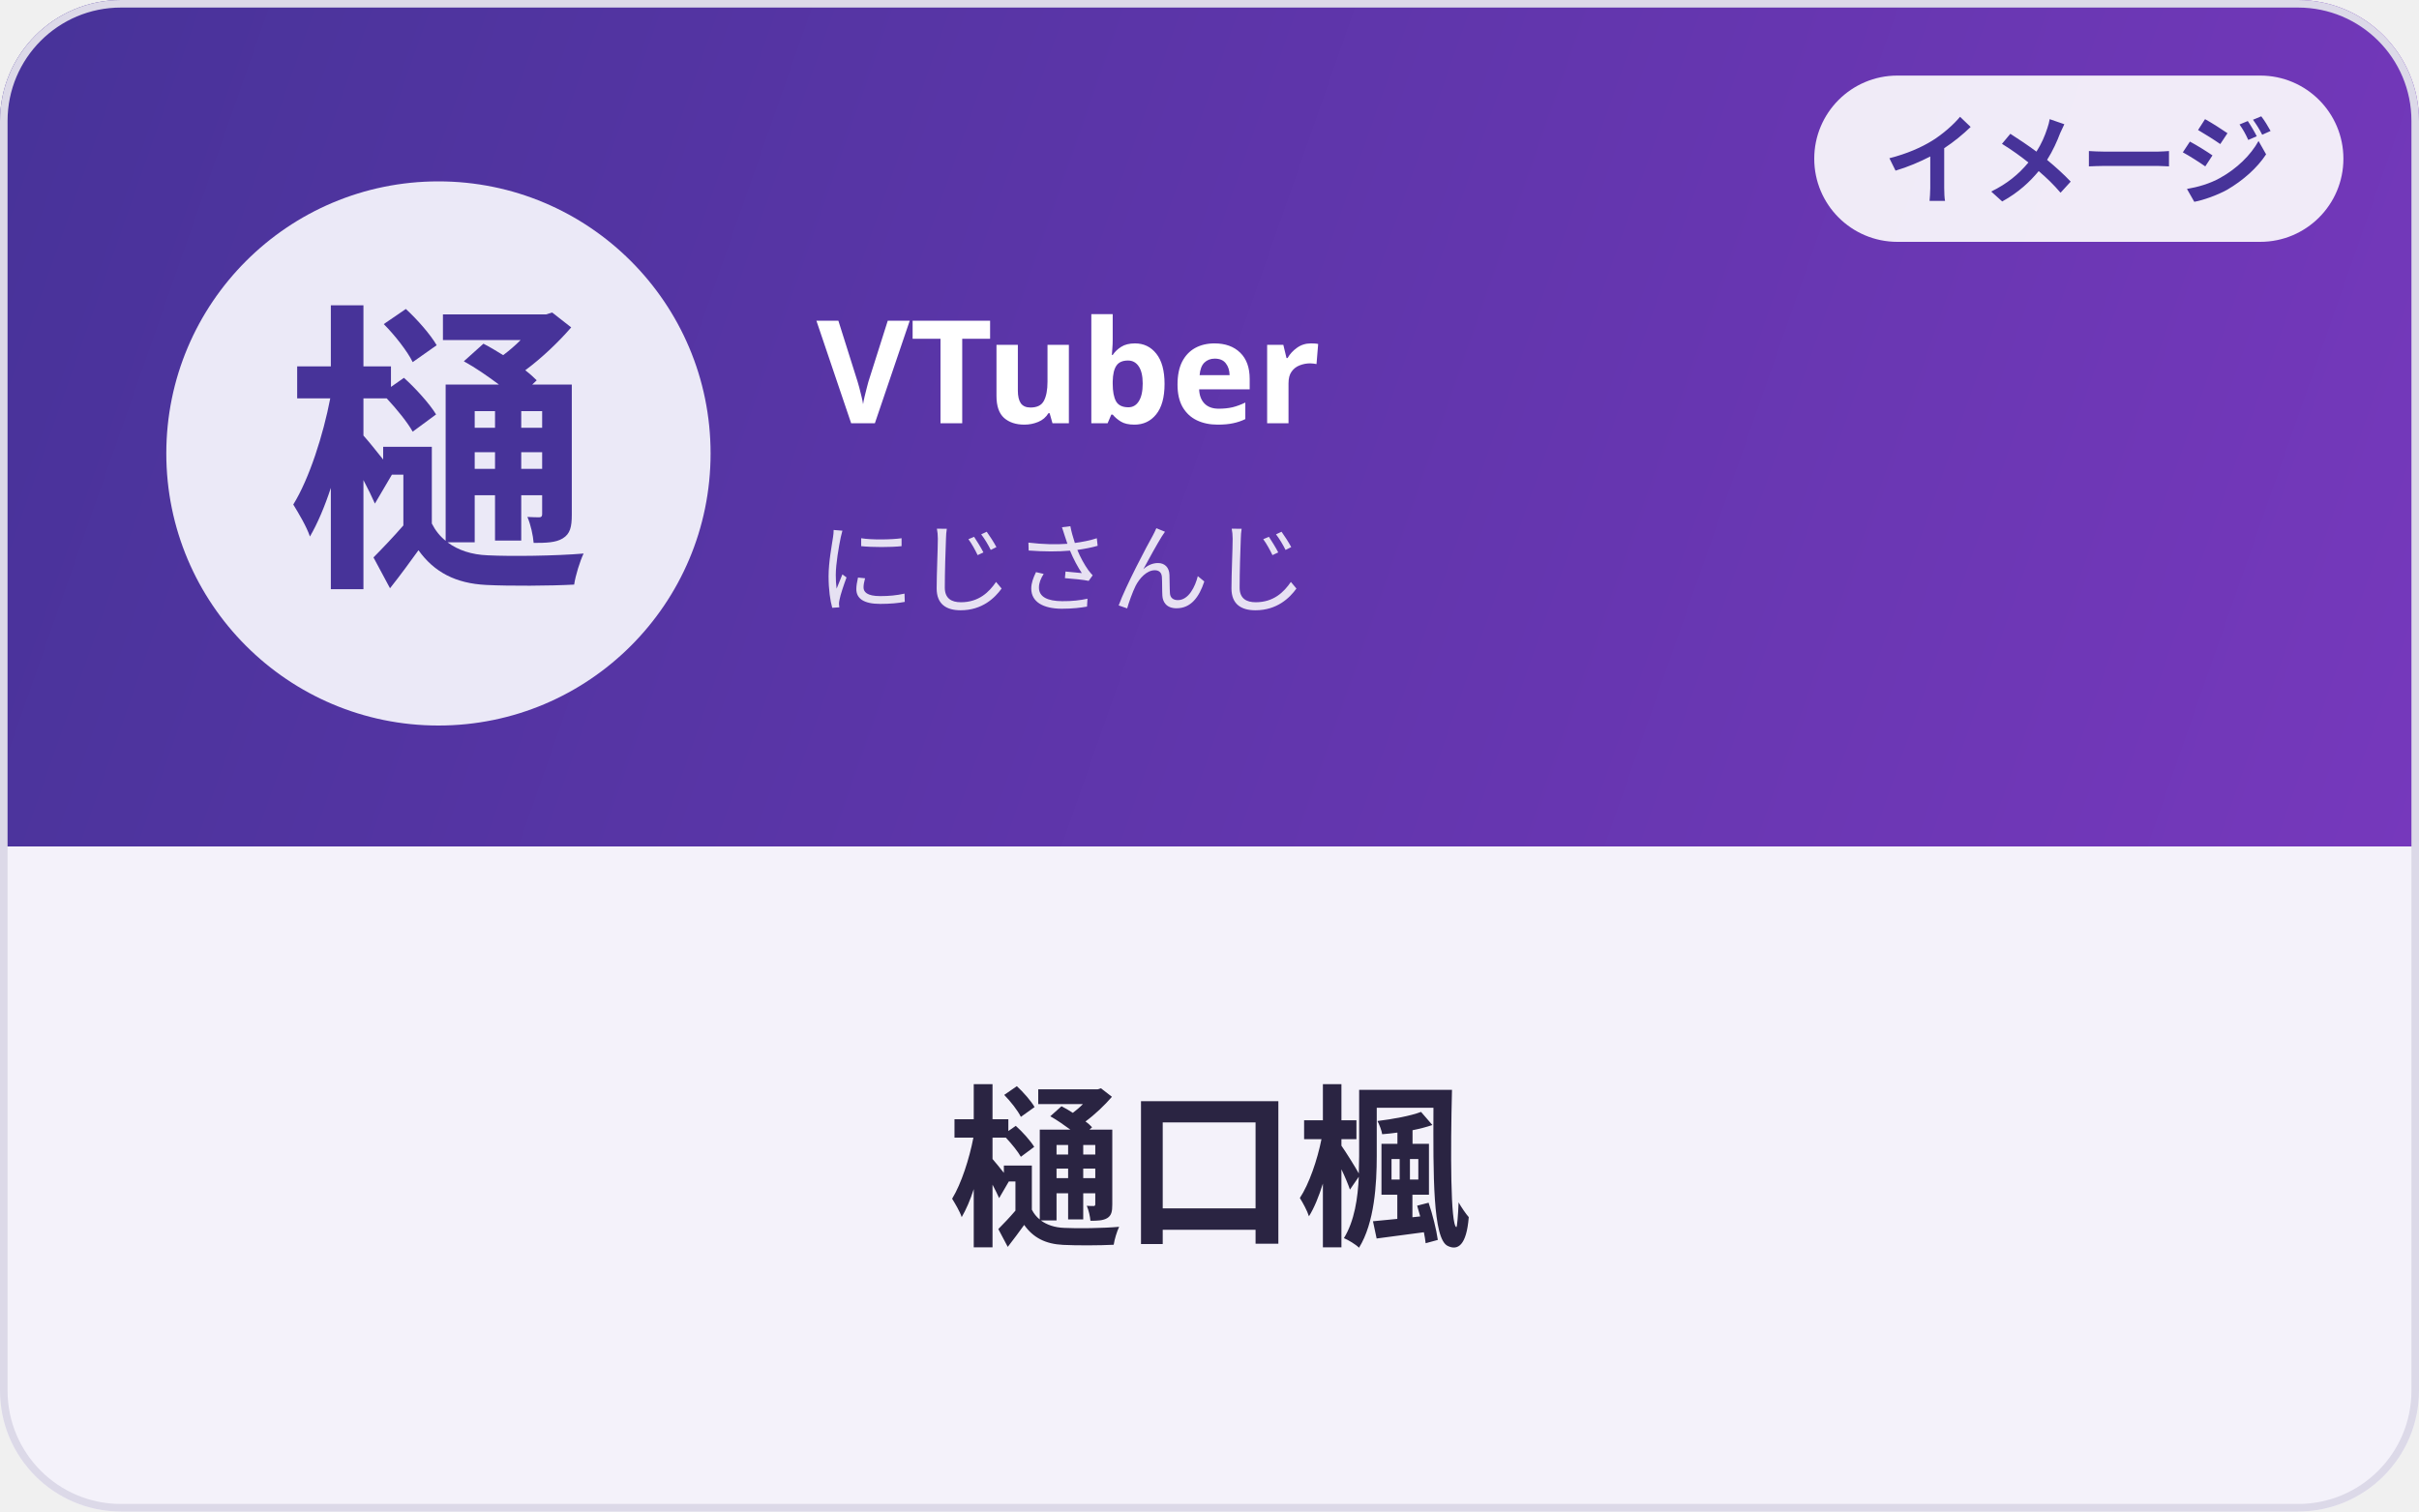
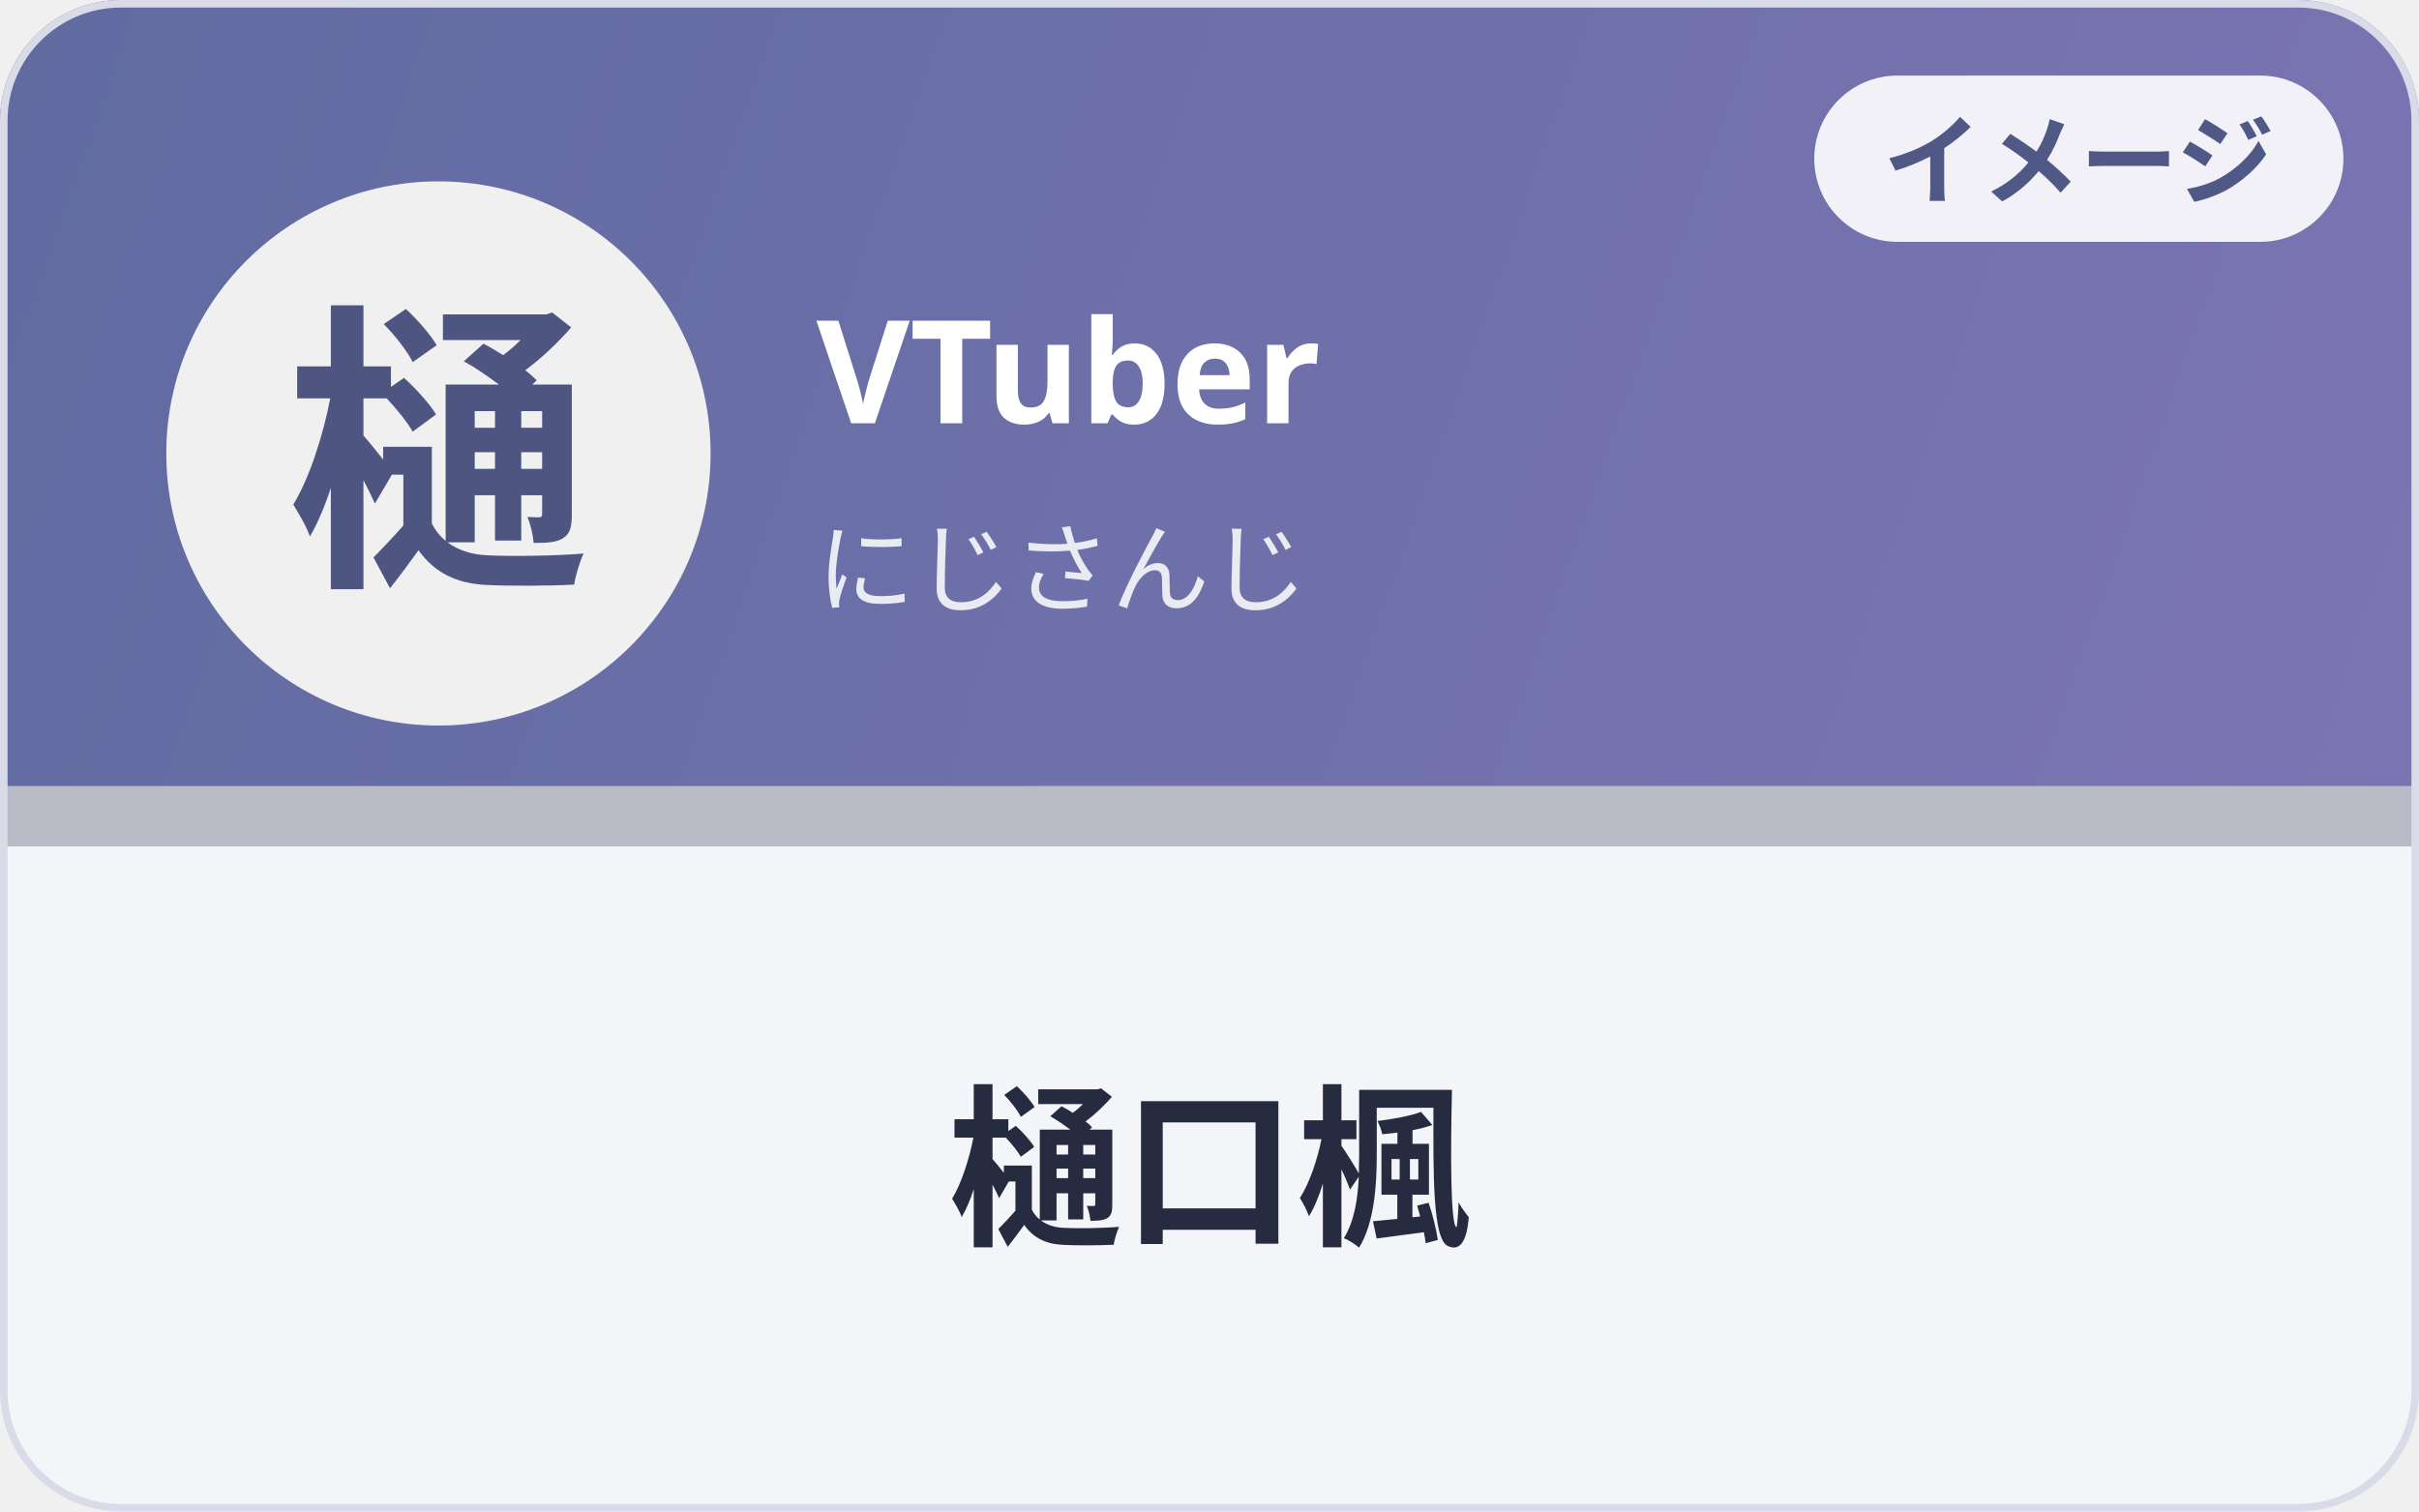
<svg xmlns="http://www.w3.org/2000/svg" viewBox="0 0 320 200" width="320" height="200" role="img" aria-label="樋口楓のイメージ画像">
  <defs>
    <linearGradient id="g7fabb9173e" gradientUnits="userSpaceOnUse" x1="0" y1="0" x2="320" y2="112">
-       <stop offset="0" stop-color="#473399" />
-       <stop offset="1" stop-color="#7638bc" />
+       <stop offset="0" stop-color="#606ba0" />
+       <stop offset="1" stop-color="#7c75b3" />
    </linearGradient>
    <clipPath id="c7fabb9173e">
      <rect x="0" y="0" width="320" height="200" rx="16" />
    </clipPath>
  </defs>
  <g clip-path="url(#c7fabb9173e)" font-family="'Hiragino Sans','Noto Sans JP','Yu Gothic',sans-serif">
-     <rect x="0" y="0" width="320" height="200" fill="#f4f2fa" />
+     <rect x="0" y="0" width="320" height="200" fill="#f4f5f8" />
    <rect x="0" y="0" width="320" height="112" fill="url(#g7fabb9173e)" />
-     <circle cx="58" cy="60" r="36" fill="#ebe9f7" />
-     <text x="58" y="74.4" text-anchor="middle" font-size="40" font-weight="700" fill="#473399">樋</text>
+     <rect x="0" y="104" width="320" height="8" fill="#babbc6" />
+     <circle cx="58" cy="60" r="36" fill="#f0f0f0" />
+     <text x="58" y="74.4" text-anchor="middle" font-size="40" font-weight="700" fill="#4d5580">樋</text>
    <text x="108" y="56" font-size="19" font-weight="700" fill="#ffffff">VTuber</text>
    <text x="108" y="80" font-size="13" fill="#ffffff" fill-opacity="0.85">にじさんじ</text>
    <rect x="240" y="10" width="70" height="22" rx="11" fill="#ffffff" fill-opacity="0.9" />
-     <text x="275" y="26" text-anchor="middle" font-size="13" font-weight="600" fill="#473399">イメージ</text>
-     <text x="160" y="163.0" text-anchor="middle" font-size="23" font-weight="700" fill="#2a2442">樋口楓</text>
+     <text x="275" y="26" text-anchor="middle" font-size="13" font-weight="600" fill="#505986">イメージ</text>
+     <text x="160" y="163.0" text-anchor="middle" font-size="23" font-weight="700" fill="#262b40">樋口楓</text>
  </g>
-   <rect x="0.5" y="0.5" width="319" height="199" rx="15.5" fill="none" stroke="#dcd9e8" />
+   <rect x="0.5" y="0.5" width="319" height="199" rx="15.5" fill="none" stroke="#d9dbe8" />
</svg>
